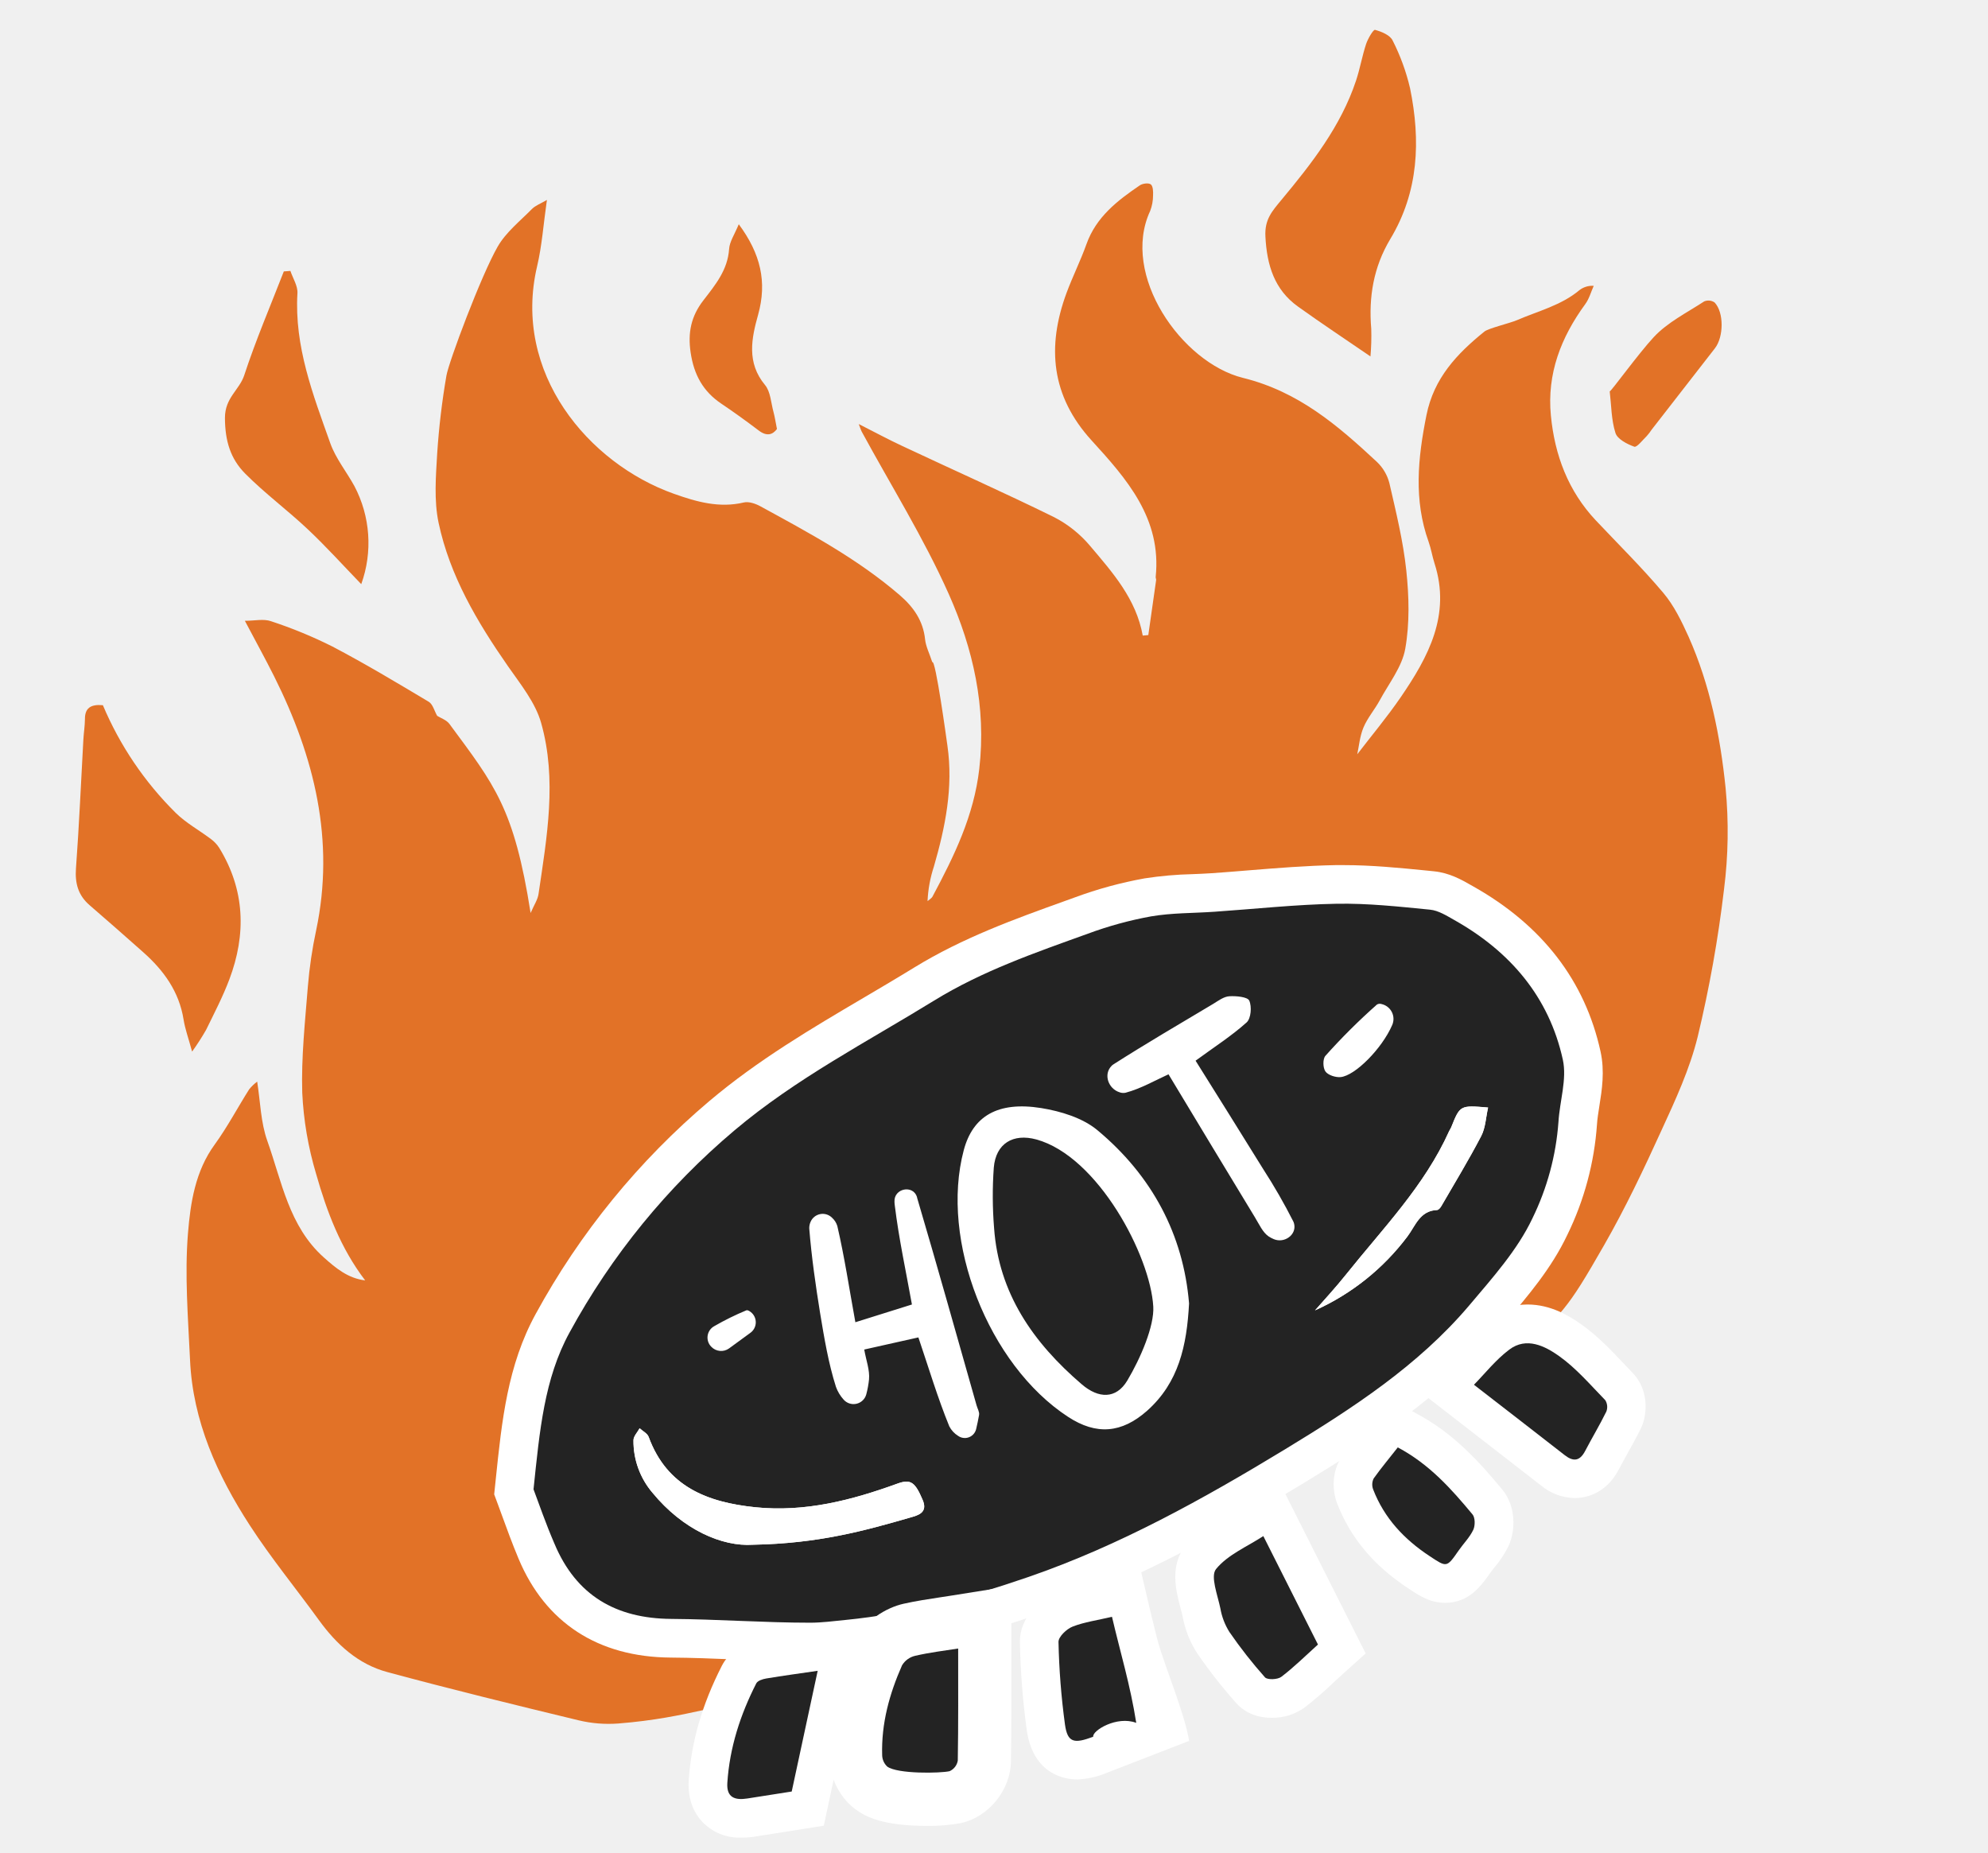
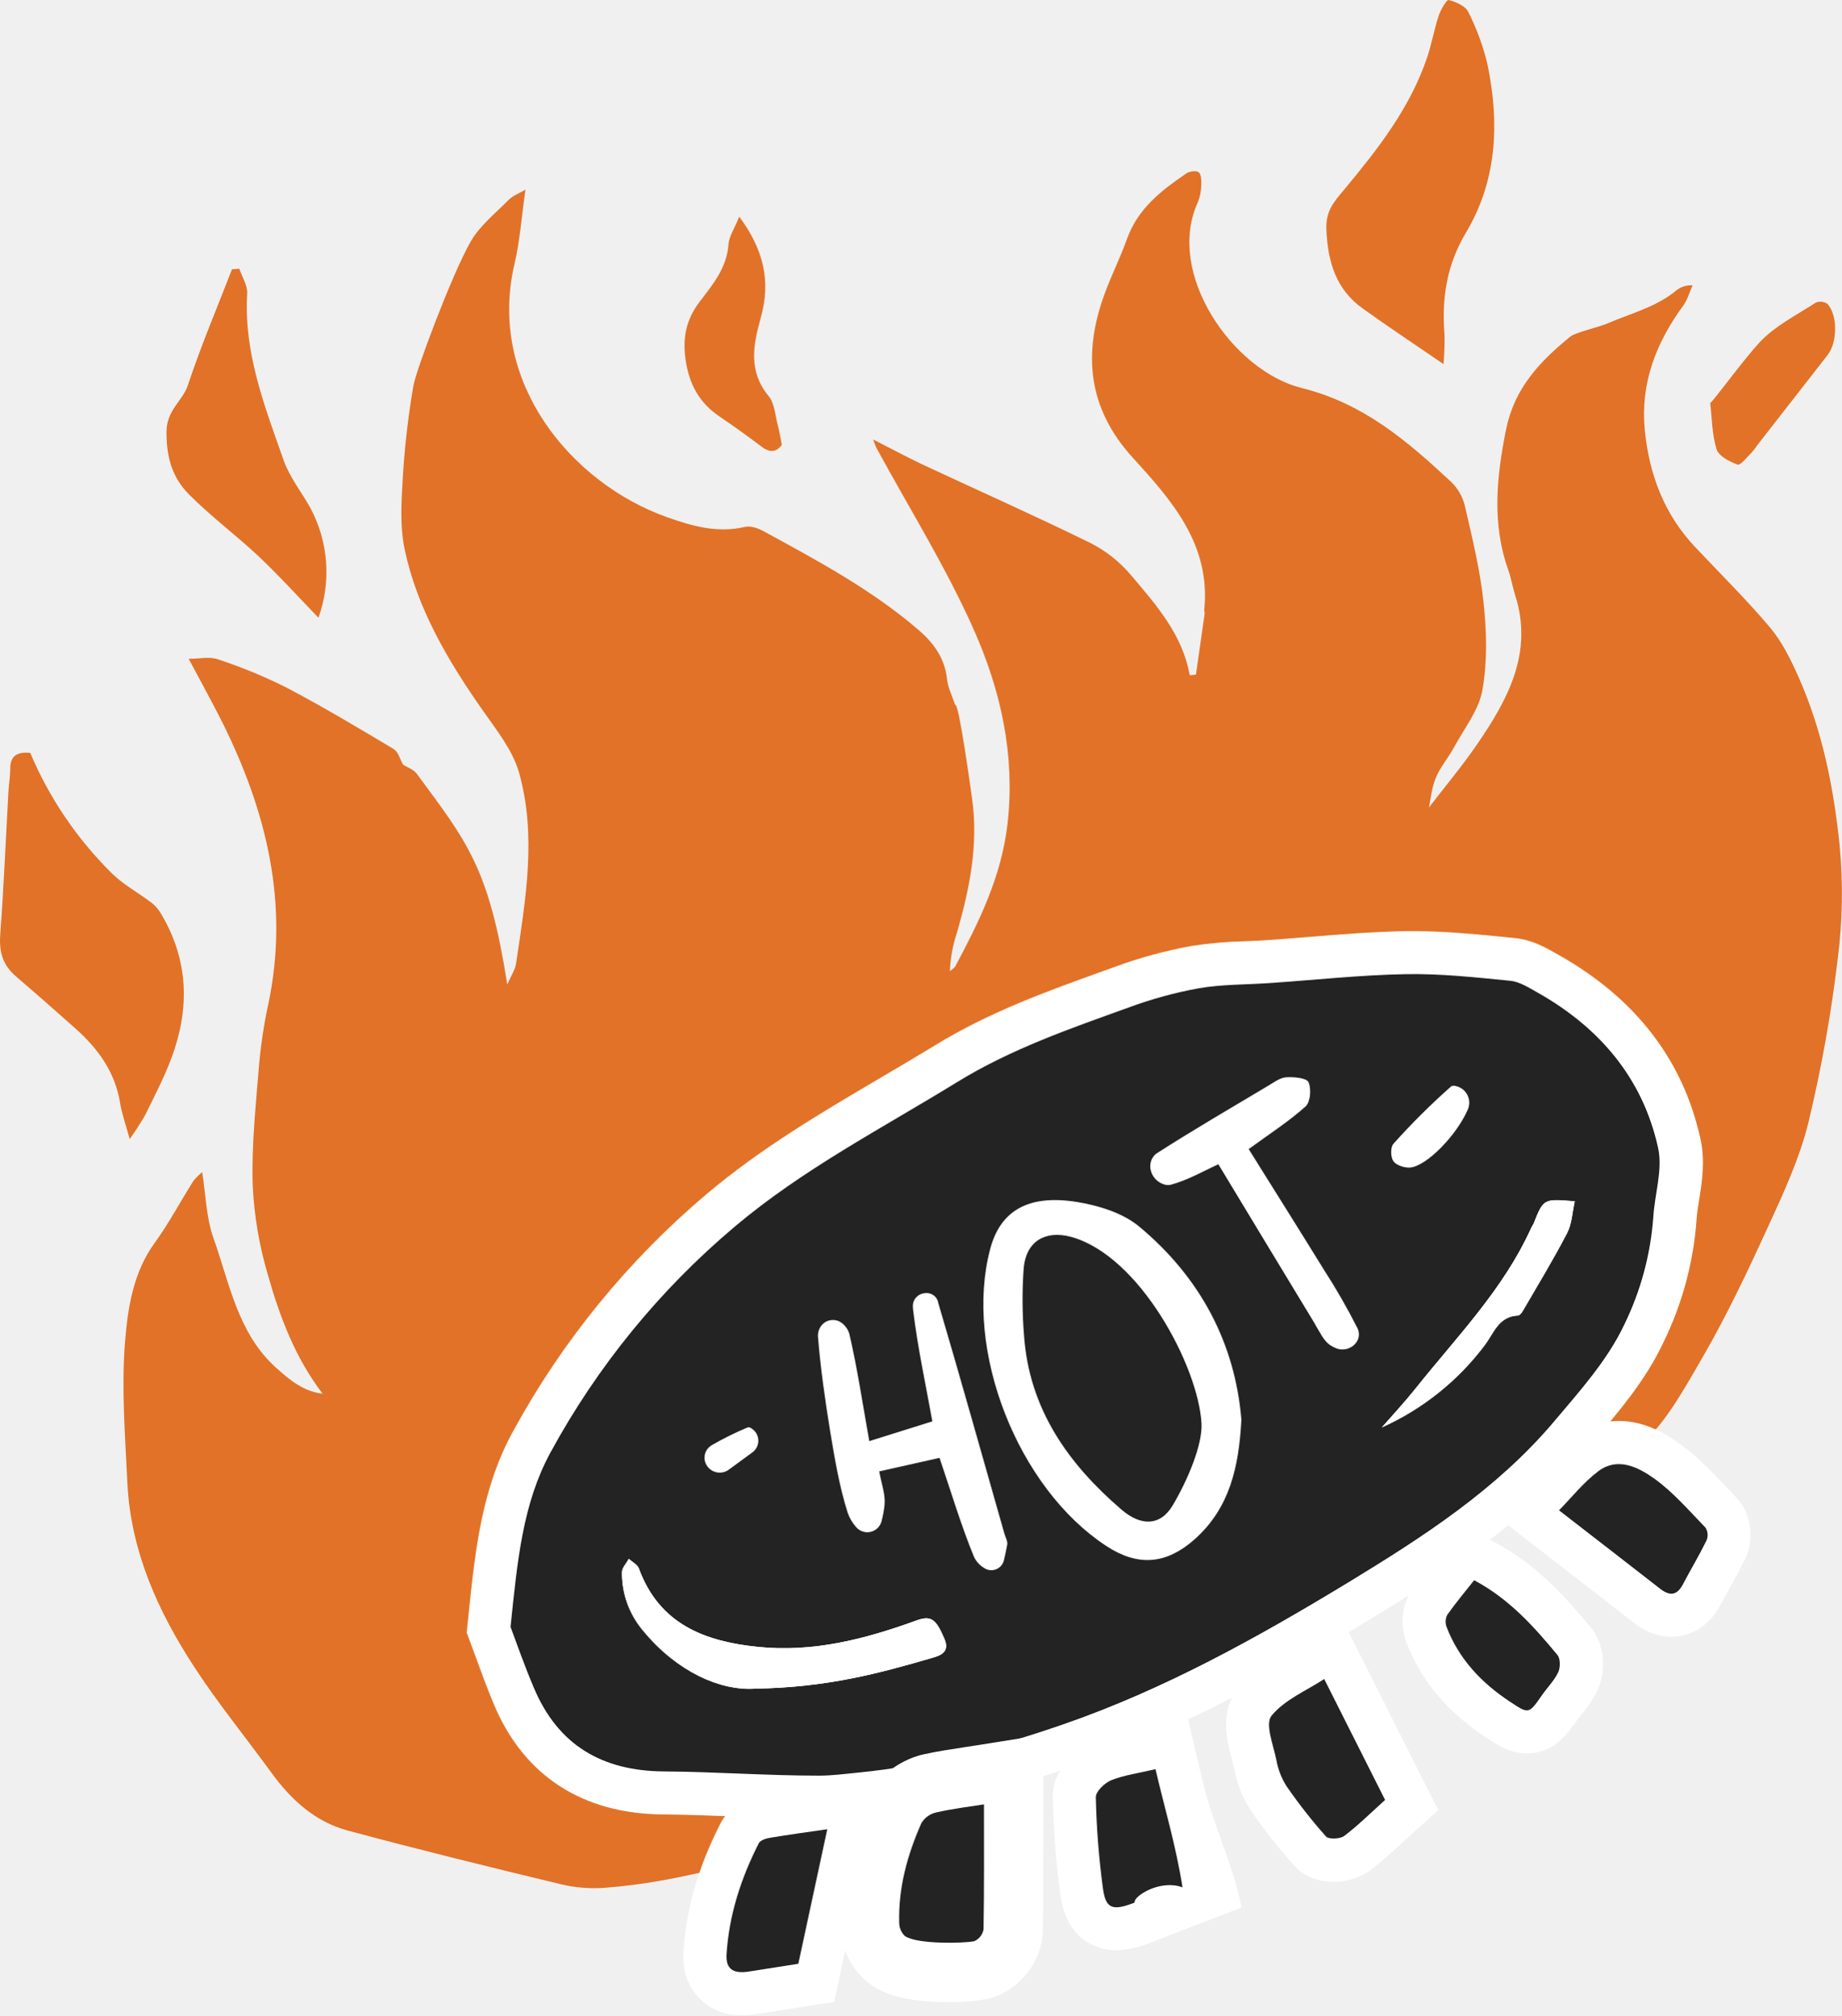
- <svg xmlns="http://www.w3.org/2000/svg" id="icons" width="627.75" height="585" viewBox="0 0 627.75 585">
+ <svg xmlns="http://www.w3.org/2000/svg" id="icons" width="521.65" height="570.78" viewBox="0 0 521.65 570.78">
  <defs>
    <style>
      .cls-1 {
        fill: #e27227;
      }

      .cls-2 {
        fill: #fff;
      }

      .cls-3 {
        fill: #232323;
      }
    </style>
  </defs>
  <g id="icons-2" data-name="icons">
    <g id="Hot">
-       <g id="Fire">
-         <path class="cls-1" d="M428.58,238.16c4.42-5.77,9.37-11.68,13.71-18,8.71-12.72,15.93-26,10.69-42.28-.72-2.23-1.07-4.58-1.86-6.79-4.76-13.27-3.4-26.49-.69-40,2.35-11.72,9.62-19.39,18.31-26.41,1.2-1,8.07-2.65,10.24-3.58,6.72-2.91,14-4.65,19.81-9.53a6.64,6.64,0,0,1,4.46-1.32c-.87,1.92-1.43,4.08-2.65,5.74-7.68,10.51-12.16,22-10.88,35.21,1.21,12.49,5.45,23.83,14.23,33.15,7.14,7.57,14.57,14.89,21.26,22.83,3.38,4,5.8,9,8,13.87,6.76,15.18,10,31.38,11.68,47.72a144.36,144.36,0,0,1-.5,32.05,399.91,399.91,0,0,1-8.31,46.52c-2.5,10.17-7,19.92-11.42,29.52-5.6,12.3-11.42,24.57-18.13,36.28-12.07,21.08-12.38,20.42-29.86,37.64-9.11,9-69.65-1.75-132.34,41.79-108,33.08-59.05,59.7-94,62.69-22.89,2-32.25,7.11-55.15,8.92a40.62,40.62,0,0,1-12.43-1c-20.21-4.88-40.41-9.83-60.47-15.25-9.18-2.47-16-8.71-21.56-16.38-7.25-10-15.13-19.6-21.84-29.95-10.27-15.85-18-32.91-18.87-52.19-.62-13.35-1.73-26.81-.65-40.06.78-9.58,2.3-19.59,8.45-28,4-5.51,7.21-11.62,10.87-17.41a14.34,14.34,0,0,1,2.53-2.43c1,6.36,1.12,12.88,3.19,18.68,4.59,12.86,6.85,27,17.83,36.81,3.8,3.4,7.65,6.62,13.08,7.27-7.75-10.15-12.12-21.75-15.48-33.59A106.69,106.69,0,0,1,95.44,345c-.33-11.18.89-22.42,1.78-33.6a138.48,138.48,0,0,1,2.61-17.66c6-28.46-.57-54.79-13.23-80.12-2.76-5.51-5.74-10.91-9.28-17.61,3.1,0,5.92-.68,8.22.12a142.68,142.68,0,0,1,19.43,8c10.34,5.43,20.38,11.45,30.41,17.44,1.3.78,1.78,2.91,2.66,4.44,1.12.72,2.94,1.3,3.86,2.54,14.26,19.3,20.45,26.56,25.65,59.72,1.11-2.57,2.24-4.21,2.5-6,2.66-18,5.88-36.09.83-54-1.82-6.45-6.51-12.23-10.47-17.91-9.74-14-18.35-28.52-21.91-45.26-1.5-7.07-.87-14.72-.44-22.06a235.64,235.64,0,0,1,2.9-24.4c.7-4.26,11-31.77,16.21-40.8,2.6-4.51,7-8,10.76-11.81,1.15-1.17,2.86-1.77,4.77-2.9-1.1,7.63-1.56,14.47-3.11,21-7.88,33.61,16.25,62.2,43.19,71.77,7.18,2.55,14.33,4.59,22.1,2.75,1.58-.37,3.7.37,5.24,1.21,15.31,8.36,30.7,16.59,44,28.06,4.33,3.74,7.4,8.07,8,14,.25,2.25,1.37,4.4,2.27,7.16,1-1.22,4.52,24.53,4.78,26.38,1.89,13.1-.67,25.68-4.28,38.16a40.5,40.5,0,0,0-2,10.9c.54-.48,1.27-.87,1.59-1.48,6.8-12.73,13.05-25.46,14.75-40.3,2.24-19.55-1.95-37.93-9.65-55.2-7.88-17.67-18.24-34.24-27.5-51.3-.23-.42-.36-.91-.91-2.35,5.09,2.58,9.38,4.9,13.79,6.95C301,148.38,317,155.5,332.76,163.24a37,37,0,0,1,11.52,9.19c7.09,8.38,14.5,16.71,16.56,28.25l1.76-.16q1.25-8.67,2.47-17.35c.05-.31-.17-.67-.14-1,1.91-18.43-9.1-30.92-20.24-43.11-12.76-14-14.19-29.57-7.91-46.57,1.92-5.18,4.42-10.16,6.28-15.37,3.05-8.6,9.76-13.77,16.86-18.6.88-.6,2.77-.84,3.47-.3s.78,2.28.71,3.47a13.67,13.67,0,0,1-.91,4.91c-9.41,20.21,9.92,47.91,29.3,52.71,17.56,4.34,29.91,15,42.3,26.53a14.05,14.05,0,0,1,3.94,6.72c2.1,9.14,4.36,18.32,5.34,27.61.86,8.14,1.09,16.64-.33,24.65-1,5.72-5.16,10.93-8.05,16.28-1.59,2.94-3.87,5.55-5.15,8.6C429.37,232.5,429.12,235.68,428.58,238.16Z" />
-         <path class="cls-1" d="M32.49,222.66a105.48,105.48,0,0,0,23,34c3.25,3.2,7.42,5.47,11.1,8.25a10.5,10.5,0,0,1,2.64,2.8c8.14,13.28,8.57,27.25,3.2,41.51-2.07,5.49-4.8,10.73-7.38,16a79,79,0,0,1-4.39,6.81c-1.14-4.2-2.22-7.13-2.7-10.16-1.41-8.78-6.24-15.44-12.66-21.15q-8.46-7.53-17-14.91c-3.61-3.12-4.66-6.89-4.31-11.67,1-13.5,1.57-27,2.33-40.56.12-2.17.48-4.34.5-6.51C26.8,223.64,28.54,222.3,32.49,222.66Z" />
-         <path class="cls-1" d="M432.75,112.54c-7.91-5.42-15.51-10.45-22.91-15.76s-9.8-13-10.26-22.12c-.28-5.45,2.14-8,5.1-11.6,9.51-11.43,18.71-23.18,23.51-37.59,1.26-3.78,1.93-7.77,3.18-11.56.57-1.71,2.28-4.62,2.82-4.48,2.05.54,4.75,1.66,5.56,3.35a66.78,66.78,0,0,1,5.5,15.07C448.63,44.36,448,60.56,439,75.49c-5.28,8.82-6.86,18.28-6,28.37A74.78,74.78,0,0,1,432.75,112.54Z" />
-         <path class="cls-1" d="M114.07,184.44c-5.75-5.95-11.07-11.86-16.85-17.3-6.42-6.06-13.6-11.36-19.81-17.62-4.61-4.65-6.35-10.25-6.38-17.58,0-6.4,4.57-8.8,6.1-13.48,3.64-11.09,8.26-21.86,12.49-32.76l2.08-.16c.79,2.36,2.37,4.76,2.22,7.06-1,16.8,4.92,32,10.37,47.33,1.71,4.81,5.13,9,7.62,13.55A38.43,38.43,0,0,1,114.07,184.44Z" />
-         <path class="cls-1" d="M233.28,70.8c6.89,9.3,9,18.2,6.11,28.57-2.08,7.42-3.7,15.12,2.18,22.19,1.75,2.11,1.88,5.6,2.67,8.49.42,1.56.66,3.18,1.1,5.4-1.33,1.79-3.18,2.44-5.75.48-3.86-2.92-7.79-5.77-11.81-8.47-5.8-3.89-8.67-9.18-9.7-16.16-.93-6.28.15-11.44,4-16.43s7.68-9.59,8.15-16.23C230.37,76.31,231.94,74.07,233.28,70.8Z" />
-         <path class="cls-1" d="M522.21,106.44c4.34-4.67,10.46-7.71,15.93-11.28a3.45,3.45,0,0,1,3.28.34c3,3.16,2.88,10.89.1,14.47l-20,25.72a16.63,16.63,0,0,1-1.54,2c-1.29,1.24-3.11,3.64-3.92,3.35-2.28-.82-5.34-2.39-5.95-4.34-1.32-4.14-1.29-8.72-1.81-13.12C508.71,123.62,517.41,111.59,522.21,106.44Z" />
+       <path id="Firebg" class="cls-1" d="M404.7,228.73c4.42-5.77,9.38-11.68,13.71-18,8.71-12.72,15.93-25.95,10.69-42.27-.72-2.24-1.07-4.59-1.86-6.8-4.76-13.27-3.4-26.49-.69-40,2.35-11.72,9.62-19.38,18.31-26.41,1.2-1,8.08-2.65,10.25-3.58,6.71-2.91,14-4.65,19.8-9.53a6.64,6.64,0,0,1,4.46-1.32c-.86,1.92-1.42,4.08-2.64,5.74-7.69,10.51-12.17,22-10.89,35.21,1.21,12.49,5.45,23.83,14.24,33.15,7.13,7.57,14.56,14.89,21.25,22.83,3.38,4,5.81,9,8,13.87,6.76,15.18,10,31.38,11.68,47.72a144.36,144.36,0,0,1-.5,32,400.45,400.45,0,0,1-8.31,46.53c-2.5,10.16-7,19.91-11.41,29.51-5.61,12.3-11.42,24.57-18.13,36.28-12.07,21.08-12.39,20.42-29.86,37.64-9.12,9-69.66-1.75-132.35,41.79-108,33.08-59.05,59.7-94,62.69-22.89,1.95-32.25,7.11-55.15,8.92a40.62,40.62,0,0,1-12.43-1c-20.21-4.88-40.4-9.83-60.47-15.24-9.18-2.48-16-8.72-21.56-16.39-7.25-10-15.13-19.6-21.84-29.95C44.67,456.29,37,439.23,36.07,420c-.62-13.35-1.73-26.81-.65-40.06.79-9.57,2.3-19.59,8.45-28,4-5.51,7.22-11.62,10.87-17.41A14.69,14.69,0,0,1,57.27,332c1,6.37,1.12,12.88,3.19,18.68,4.59,12.86,6.85,27,17.83,36.81,3.8,3.4,7.65,6.62,13.08,7.27-7.75-10.15-12.12-21.74-15.48-33.59a106.6,106.6,0,0,1-4.33-25.62c-.33-11.18.89-22.42,1.78-33.6A140.28,140.28,0,0,1,76,284.33c6-28.46-.57-54.79-13.23-80.12C60,198.7,57,193.31,53.44,186.6c3.1,0,5.92-.68,8.22.12a142.68,142.68,0,0,1,19.43,8c10.34,5.43,20.39,11.45,30.42,17.44,1.29.78,1.77,2.91,2.65,4.44,1.12.72,2.94,1.3,3.86,2.54,14.26,19.3,20.45,26.56,25.65,59.72,1.11-2.57,2.24-4.21,2.5-6,2.66-18,5.88-36.08.84-54-1.83-6.46-6.51-12.24-10.48-17.92-9.74-13.95-18.35-28.52-21.91-45.26-1.5-7.07-.87-14.72-.44-22.06a235.66,235.66,0,0,1,2.91-24.4c.7-4.25,11-31.77,16.21-40.79,2.59-4.52,7-8,10.75-11.82,1.15-1.17,2.87-1.77,4.77-2.9-1.1,7.63-1.56,14.47-3.1,21-7.89,33.61,16.24,62.2,43.19,71.77,7.18,2.55,14.32,4.59,22.1,2.75,1.57-.37,3.69.37,5.23,1.21,15.31,8.36,30.7,16.59,44,28.06,4.33,3.74,7.4,8.07,8,14,.25,2.25,1.37,4.4,2.27,7.16,1-1.22,4.52,24.53,4.78,26.39,1.89,13.09-.67,25.68-4.27,38.15a39.74,39.74,0,0,0-2,10.9c.53-.48,1.26-.87,1.58-1.47,6.8-12.74,13.06-25.47,14.75-40.31,2.24-19.54-1.95-37.92-9.65-55.2-7.88-17.67-18.24-34.24-27.5-51.3-.23-.42-.35-.91-.91-2.35,5.09,2.58,9.38,4.9,13.79,7,15.9,7.43,31.94,14.55,47.69,22.29A37.16,37.16,0,0,1,320.41,163c7.08,8.38,14.49,16.71,16.55,28.25l1.76-.16q1.25-8.67,2.47-17.35c.05-.31-.17-.67-.13-1,1.9-18.43-9.11-30.92-20.24-43.11-12.77-14-14.2-29.56-7.91-46.56,1.91-5.19,4.41-10.17,6.27-15.38,3.06-8.6,9.76-13.77,16.86-18.6.88-.6,2.78-.84,3.47-.3s.78,2.28.71,3.47a13.67,13.67,0,0,1-.91,4.91c-9.41,20.21,9.93,47.91,29.3,52.71,17.56,4.35,29.91,15,42.3,26.53a14.05,14.05,0,0,1,3.94,6.72c2.1,9.14,4.37,18.32,5.34,27.61.86,8.14,1.1,16.65-.33,24.65-1,5.73-5.15,10.93-8.05,16.28-1.59,2.94-3.86,5.55-5.14,8.6C405.49,223.07,405.24,226.25,404.7,228.73ZM2.9,217.67c0,2.17-.39,4.34-.51,6.52-.76,13.52-1.32,27.05-2.32,40.55-.36,4.78.69,8.55,4.3,11.67q8.58,7.39,17,14.91c6.42,5.71,11.25,12.37,12.66,21.15.49,3,1.56,6,2.7,10.16a79,79,0,0,0,4.39-6.81c2.59-5.27,5.31-10.51,7.38-16,5.37-14.27,4.94-28.24-3.2-41.52a10.34,10.34,0,0,0-2.64-2.8c-3.68-2.78-7.85-5-11.09-8.25a105.51,105.51,0,0,1-23-34C4.66,212.87,2.93,214.21,2.9,217.67ZM409.1,94.43c-.82-10.09.76-19.55,6-28.37,8.94-14.93,9.61-31.12,6.23-47.64a66.78,66.78,0,0,0-5.5-15.07c-.81-1.69-3.51-2.81-5.56-3.35-.54-.14-2.25,2.77-2.81,4.48-1.26,3.79-1.93,7.78-3.19,11.56-4.8,14.41-14,26.16-23.51,37.59-3,3.56-5.37,6.15-5.1,11.6.46,9.12,2.74,16.72,10.26,22.12s15,10.34,22.91,15.77A72.85,72.85,0,0,0,409.1,94.43ZM88,144.05c-2.49-4.55-5.9-8.74-7.62-13.55C75,115.21,69,100,70,83.17c.15-2.3-1.43-4.7-2.22-7.06l-2.08.16C61.51,87.17,56.89,97.94,53.25,109c-1.53,4.67-6.12,7.07-6.1,13.47,0,7.33,1.77,12.94,6.39,17.58,6.21,6.26,13.38,11.56,19.81,17.62,5.77,5.44,11.09,11.35,16.84,17.3A38.43,38.43,0,0,0,88,144.05ZM206.32,69.21c-.47,6.65-4.44,11.39-8.15,16.23-3.82,5-4.9,10.15-4,16.43,1,7,3.9,12.27,9.7,16.16,4,2.7,7.95,5.55,11.81,8.47,2.57,2,4.42,1.32,5.75-.48-.44-2.22-.68-3.84-1.1-5.4-.79-2.89-.92-6.38-2.67-8.49-5.88-7.07-4.26-14.77-2.18-22.19,2.9-10.37.78-19.27-6.11-28.57C208.07,64.64,206.49,66.88,206.32,69.21Zm278.05,44.92c.52,4.4.49,9,1.81,13.12.62,1.95,3.67,3.52,5.95,4.34.81.29,2.63-2.11,3.92-3.35a16.63,16.63,0,0,0,1.54-2q10-12.86,20.05-25.72c2.79-3.58,2.86-11.31-.09-14.47a3.44,3.44,0,0,0-3.29-.33c-5.47,3.56-11.59,6.6-15.93,11.27C493.54,102.17,484.84,114.19,484.37,114.13Z" />
+       <g>
+         <path id="whitebg" class="cls-2" d="M231.56,515.13c-7.87,0-15.74-.31-23.36-.61-6.69-.27-13.61-.54-20.32-.59-22.93-.17-39.52-10.95-48-31.18-2-4.76-3.76-9.61-5.18-13.5-.55-1.51-1.06-2.92-1.53-4.16l-1-2.69.5-4.82c1.92-18.48,3.73-35.94,12.61-52.13a235.86,235.86,0,0,1,54.91-67.3c15.34-12.93,32.24-22.89,48.59-32.52,5.26-3.1,10.71-6.3,16-9.53,15.38-9.45,31.83-15.36,47.73-21.08l3.08-1.11a129.59,129.59,0,0,1,22-6,115.85,115.85,0,0,1,15.26-1.32c2-.08,4-.16,6.05-.3,3.91-.27,7.82-.59,11.73-.91,8.92-.72,18.13-1.47,27.4-1.64l2.41,0c8.89,0,17.63.86,26.07,1.7l2.47.25c4.93.48,8.82,2.71,11.67,4.34l.8.45c21.76,12.25,35.27,29.78,40.16,52.11,1.37,6.26.45,12.09-.37,17.22-.33,2.1-.65,4.08-.74,5.77A94.6,94.6,0,0,1,471,380.46c-5,10.56-12.41,19.25-19.58,27.66l-2.19,2.57c-17.4,20.52-39.68,34.89-61,47.85-25.11,15.25-52.6,30.83-83.47,41.47-22.8,7.87-42.05,12.37-60.58,14.19l-2.29.24a93.84,93.84,0,0,1-10,.69Z" />
+         <path id="bghot" class="cls-3" d="M144.59,460.8c1.94-18.59,3.4-34.94,11.37-49.5a222.67,222.67,0,0,1,52.09-63.83c19.4-16.37,41.7-27.85,63.07-41,15.24-9.37,31.93-15.12,48.55-21.11a118,118,0,0,1,19.9-5.45c6.58-1.13,13.38-1,20.07-1.47,12.84-.88,25.67-2.29,38.52-2.52,9.84-.18,19.72.9,29.54,1.87,2.65.26,5.25,1.92,7.68,3.29,17.58,9.89,29.89,24.25,34.24,44.09,1.35,6.16-1,13.09-1.38,19.68A83.12,83.12,0,0,1,460,375.25c-4.77,10.1-12.69,18.88-20,27.55-16.17,19.08-36.92,32.49-58,45.32-25.9,15.73-52.36,30.46-81.12,40.37-18.76,6.47-38,11.64-57.79,13.58-3.68.36-7.5.87-11.12.87-14.65,0-29.29-1.1-43.93-1.2-17.46-.13-30-7.4-36.84-23.69C148.49,471.73,146.27,465.25,144.59,460.8Zm69.26,17.5c20.69-.36,35.29-4.41,49.82-8.62,2.24-.65,5.57-1.45,3.8-5.54-2.41-5.6-3.75-6.67-8-5.12-14.49,5.26-29.17,9.06-44.81,7.45-15.14-1.56-27.94-6.46-33.72-22.23-.41-1.1-1.87-1.81-2.85-2.71-.68,1.27-1.93,2.53-1.94,3.79a25.2,25.2,0,0,0,6,16.56C191.77,473.58,204.13,479,213.85,478.3Zm177.51-74a74.84,74.84,0,0,0,29.2-23.38c2.52-3.37,3.9-8.11,9.33-8.33.47,0,1.06-.71,1.36-1.23,4.26-7.34,8.68-14.6,12.59-22.12,1.37-2.62,1.47-5.9,2.17-9-8.84-.74-8.84-.74-11.63,6.23-.18.44-.48.82-.68,1.25-7.77,17.27-20.91,30.68-32.51,45.2C397.84,397.16,394.17,401.09,391.36,404.31Z" />
+         <path class="cls-2" d="M377.7,533c-5.83,0-9.31-2.51-11.2-4.63a158.66,158.66,0,0,1-12.18-15.51,31.69,31.69,0,0,1-4.78-11.95c-.17-.81-.41-1.71-.65-2.62-1.42-5.35-3.56-13.44,1.79-20,4-5,9.16-7.9,13.68-10.49,1.46-.84,2.83-1.63,4-2.4l11.42-7.48,27.57,54.75-6.92,6.23c-1.08,1-2.12,1.94-3.15,2.9-2.88,2.66-5.85,5.41-9.19,7.94A17.43,17.43,0,0,1,377.7,533Z" />
+         <path class="cls-3" d="M392.29,509.81c-4,3.61-7.58,7.17-11.57,10.2-1.17.89-4.37,1-5.14.19a146.49,146.49,0,0,1-11.23-14.32,20.51,20.51,0,0,1-2.87-7.46c-.86-4.21-3.23-10.17-1.36-12.45,3.7-4.54,9.86-7.09,14.93-10.4C381.13,487.66,386.63,498.58,392.29,509.81Z" />
+         <path class="cls-2" d="M473.36,463.6a17.13,17.13,0,0,1-10.66-4c-6.61-5.16-13.24-10.29-20.13-15.62l-19.33-15,9.63-9.78c.92-.94,1.85-2,2.79-3a71.41,71.41,0,0,1,9.72-9.29,21.64,21.64,0,0,1,13.09-4.44c7.32,0,13.23,3.59,17,6.3,5.23,3.71,9.36,8.09,13.36,12.32,1,1,1.93,2,2.9,3.05,4.79,4.92,4.88,12.66,2.54,17.45-1.38,2.8-2.84,5.45-4.26,8-.88,1.59-1.77,3.17-2.61,4.77C483.08,462.7,476.14,463.6,473.36,463.6Z" />
+         <path class="cls-3" d="M441.55,427.79c3.43-3.48,6.86-7.87,11.16-11.1,5.44-4.1,11.29-1.11,15.73,2.05,5.43,3.86,9.89,9.11,14.58,13.93a3.92,3.92,0,0,1,.33,3.59c-2.07,4.24-4.51,8.29-6.71,12.48-1.67,3.18-3.71,3.4-6.44,1.27C460.92,442.76,451.59,435.57,441.55,427.79Z" />
+         <path class="cls-2" d="M268.86,567.08c-13.8,0-19.35-2.82-22.64-5.27-5.91-4.39-8.18-11.42-8.34-16.53-.34-11.52,2.18-23.2,7.71-35.71,3.28-7.43,10.58-11.45,15.83-12.63,4-.9,7.92-1.47,11.34-2,1.13-.17,2.23-.33,3.27-.5l19.45-3.1v27.94c0,9.45,0,18.38-.12,27.43s-7,17.46-15.62,19.44A54.11,54.11,0,0,1,268.86,567.08Z" />
+         <path class="cls-3" d="M278.68,511.07c0,12.41.08,23.9-.12,35.38a4.5,4.5,0,0,1-2.59,3.36c-2.88.66-16.47.93-19.71-1.48a5.11,5.11,0,0,1-1.58-3.56c-.3-10,2.29-19.38,6.28-28.4a6.55,6.55,0,0,1,4.15-3C269.81,512.29,274.62,511.72,278.68,511.07Z" />
+         <path class="cls-2" d="M210.08,570.78a16.2,16.2,0,0,1-12.24-5c-2.19-2.33-4.7-6.49-4.27-13.08.78-12.09,4.2-23.91,10.43-36.14,2.17-4.26,6.44-7.11,12-8,4-.67,7.91-1.23,12.05-1.82l4.44-.64,17.36-2.54L236.27,567l-12.6,2c-3.19.51-6.47,1-9.75,1.53A24.9,24.9,0,0,1,210.08,570.78Z" />
+         <path class="cls-3" d="M226.1,556.22c-4.5.71-9.27,1.47-14,2.2-3.84.6-6.64-.22-6.33-4.92.72-11.14,4.1-21.54,9.13-31.41.44-.85,2-1.36,3.17-1.55,5.26-.89,10.54-1.6,16.23-2.43Z" />
+         <path class="cls-2" d="M432.42,496.64c-4.69,0-8.06-2.22-11.31-4.37l-.23-.15c-11-7.23-18.34-16-22.54-26.9-1.44-3.75-1.9-9.88,1.57-14.83,1.94-2.75,4-5.3,6-7.76.69-.85,1.38-1.71,2.07-2.59l6.3-8,9,4.77c11.89,6.31,20,15.37,27.23,24.1,4.35,5.22,4.24,13,1.9,17.92a33.66,33.66,0,0,1-4.4,6.66c-.43.54-.86,1.06-1.24,1.62C443.91,491.14,440.09,496.64,432.42,496.64Z" />
+         <path class="cls-3" d="M417.51,447.59c10,5.32,16.92,13.13,23.57,21.14.87,1,.89,3.56.25,4.9-1.12,2.38-3.1,4.34-4.63,6.54-3.77,5.42-3.72,5.33-9.11,1.78-8-5.31-14.37-12-17.88-21.12a4.28,4.28,0,0,1,.18-3.43C412.23,454.07,414.87,450.94,417.51,447.59Z" />
+         <path class="cls-2" d="M325.74,550.27a26.57,26.57,0,0,1-9.53,2.14c-3.2,0-13.8-1.12-15.87-15.58a240,240,0,0,1-2.16-27.54c-.23-8.49,7.15-14.51,12.17-16.48A62.29,62.29,0,0,1,320.78,490c1.19-.25,2.42-.5,3.68-.8l11.9-2.8,2.77,11.9c.77,3.33,1.62,6.64,2.47,10,2,7.71,8.64,23.25,10,32Z" />
+         <path class="cls-3" d="M321.33,538.9c-6.13,2.38-8.12,1.8-8.92-3.79A228.62,228.62,0,0,1,310.36,509c0-1.61,2.55-4.06,4.45-4.8,3.75-1.47,7.86-2,12.45-3.11,2.54,10.93,5.81,21.67,7.65,33.49C328.76,532.21,321,537,321.33,538.9Z" />
+         <path class="cls-2" d="M213.85,478.3c-9.72.65-22.08-4.72-31.71-16.42a25.2,25.2,0,0,1-6-16.56c0-1.26,1.26-2.52,1.94-3.79,1,.9,2.44,1.61,2.85,2.71,5.78,15.77,18.58,20.67,33.72,22.23,15.64,1.61,30.32-2.19,44.81-7.45,4.28-1.55,5.62-.48,8,5.12,1.77,4.09-1.56,4.89-3.8,5.54C249.14,473.89,234.54,477.94,213.85,478.3Z" />
+         <path class="cls-2" d="M391.36,404.31c2.81-3.22,6.48-7.15,9.83-11.34,11.6-14.52,24.74-27.93,32.51-45.2.2-.43.5-.81.68-1.25,2.79-7,2.79-7,11.63-6.23-.7,3.06-.8,6.34-2.17,9-3.91,7.52-8.33,14.78-12.59,22.12-.3.52-.89,1.21-1.36,1.23-5.43.22-6.81,5-9.33,8.33A74.84,74.84,0,0,1,391.36,404.31Z" />
      </g>
-       <g>
-         <path id="whitebg" class="cls-2" d="M255.44,524.56c-7.87,0-15.75-.31-23.37-.61-6.69-.27-13.6-.55-20.31-.59-22.93-.17-39.53-11-48-31.18-2-4.76-3.76-9.61-5.18-13.5-.55-1.52-1.06-2.92-1.53-4.16l-1-2.7.5-4.81c1.92-18.48,3.73-35.94,12.6-52.13a236.06,236.06,0,0,1,54.92-67.3c15.33-12.93,32.24-22.89,48.59-32.52,5.26-3.1,10.7-6.3,15.95-9.53,15.38-9.45,31.82-15.36,47.73-21.08l3.08-1.11a129.59,129.59,0,0,1,22-6A115.85,115.85,0,0,1,376.63,276c2-.08,4.05-.16,6.06-.3,3.91-.27,7.82-.59,11.73-.91,8.91-.72,18.13-1.47,27.4-1.64l2.41,0c8.89,0,17.62.86,26.07,1.7l2.47.25c4.93.48,8.82,2.71,11.67,4.34l.8.45C487,292.15,500.51,309.68,505.4,332c1.37,6.26.45,12.08-.37,17.22-.33,2.1-.65,4.08-.75,5.77a94.38,94.38,0,0,1-9.36,34.89c-5,10.56-12.41,19.25-19.58,27.66l-2.19,2.57c-17.4,20.52-39.68,34.89-61,47.85-25.1,15.25-52.59,30.83-83.47,41.47-22.79,7.87-42,12.37-60.58,14.19l-2.28.24a93.84,93.84,0,0,1-10,.69Z" />
-         <path id="bg" class="cls-3" d="M168.47,470.23c1.94-18.59,3.4-34.94,11.37-49.5a222.67,222.67,0,0,1,52.09-63.83c19.4-16.37,41.7-27.85,63.07-41,15.24-9.37,31.93-15.12,48.55-21.11a118,118,0,0,1,19.9-5.45c6.58-1.13,13.37-1,20.07-1.47,12.84-.88,25.67-2.29,38.52-2.52,9.84-.18,19.72.9,29.54,1.87,2.65.26,5.25,1.92,7.68,3.29,17.58,9.89,29.89,24.25,34.24,44.09,1.34,6.16-1,13.08-1.39,19.68a82.91,82.91,0,0,1-8.21,30.38c-4.77,10.1-12.69,18.88-20,27.55-16.17,19.07-36.93,32.49-58,45.32-25.9,15.73-52.36,30.45-81.12,40.37-18.76,6.47-38,11.64-57.8,13.58-3.67.36-7.49.87-11.12.87-14.64,0-29.28-1.1-43.92-1.2-17.46-.13-30-7.4-36.84-23.7C172.37,481.16,170.14,474.68,168.47,470.23Zm69.26,17.5c20.69-.37,35.28-4.41,49.82-8.62,2.24-.65,5.57-1.45,3.8-5.54-2.41-5.6-3.75-6.67-8-5.12-14.48,5.26-29.16,9.05-44.8,7.45-15.15-1.56-27.94-6.46-33.72-22.23-.41-1.1-1.88-1.81-2.85-2.71-.68,1.27-1.93,2.52-1.94,3.79a25.15,25.15,0,0,0,6,16.56C215.64,483,228,488.38,237.73,487.73Zm177.51-74a74.84,74.84,0,0,0,29.2-23.38c2.52-3.37,3.9-8.12,9.33-8.33.47,0,1.06-.71,1.36-1.23,4.25-7.34,8.67-14.6,12.59-22.12,1.37-2.62,1.47-5.9,2.17-9-8.84-.74-8.84-.74-11.64,6.23-.17.43-.48.82-.67,1.25-7.77,17.27-20.91,30.68-32.51,45.2C421.72,406.58,418.05,410.52,415.24,413.74Z" />
-         <path class="cls-2" d="M401.58,542.38c-5.84,0-9.31-2.52-11.2-4.63a158.33,158.33,0,0,1-12.18-15.51,31.69,31.69,0,0,1-4.78-11.95c-.17-.81-.41-1.71-.66-2.62-1.41-5.35-3.55-13.44,1.8-20,4-5,9.16-7.9,13.68-10.49,1.45-.84,2.83-1.63,4-2.4l11.42-7.48,27.57,54.75-6.92,6.23c-1.08,1-2.12,1.94-3.16,2.9a121.05,121.05,0,0,1-9.18,7.94A17.43,17.43,0,0,1,401.58,542.38Z" />
-         <path class="cls-3" d="M416.17,519.24c-4,3.61-7.58,7.17-11.57,10.2-1.17.89-4.37,1-5.14.18a145.18,145.18,0,0,1-11.23-14.31,20.51,20.51,0,0,1-2.87-7.46c-.86-4.21-3.23-10.17-1.36-12.45,3.7-4.54,9.86-7.09,14.92-10.4Z" />
-         <path class="cls-2" d="M497.24,473a17.13,17.13,0,0,1-10.66-4c-6.61-5.16-13.24-10.29-20.13-15.62l-19.33-15,9.63-9.77c.92-.94,1.85-2,2.79-3a70.24,70.24,0,0,1,9.72-9.29,21.61,21.61,0,0,1,13.08-4.44c7.33,0,13.23,3.59,17,6.3,5.23,3.71,9.36,8.08,13.35,12.32,1,1,1.93,2,2.91,3.05,4.79,4.92,4.88,12.66,2.54,17.45-1.38,2.8-2.85,5.44-4.27,8-.88,1.59-1.76,3.17-2.6,4.77C507,472.13,500,473,497.24,473Z" />
-         <path class="cls-3" d="M465.43,437.22c3.43-3.48,6.86-7.87,11.16-11.1,5.44-4.1,11.28-1.11,15.73,2.05,5.43,3.86,9.89,9.11,14.58,13.93a4,4,0,0,1,.33,3.59c-2.08,4.24-4.52,8.29-6.71,12.48-1.68,3.18-3.71,3.4-6.44,1.27C484.8,452.19,475.47,445,465.43,437.22Z" />
-         <path class="cls-2" d="M292.73,576.5c-13.79,0-19.34-2.81-22.63-5.26-5.91-4.39-8.18-11.42-8.34-16.53-.34-11.52,2.18-23.2,7.7-35.71,3.29-7.43,10.59-11.45,15.84-12.63,4-.9,7.91-1.47,11.34-2l3.27-.5,19.45-3.1v27.94c0,9.45,0,18.38-.13,27.43s-7,17.46-15.61,19.44A54.19,54.19,0,0,1,292.73,576.5Z" />
-         <path class="cls-3" d="M302.56,520.5c0,12.41.07,23.9-.12,35.38a4.47,4.47,0,0,1-2.59,3.35c-2.88.67-16.48.94-19.71-1.47a5.11,5.11,0,0,1-1.58-3.56c-.3-10,2.29-19.38,6.28-28.4a6.56,6.56,0,0,1,4.14-3C293.68,521.71,298.49,521.15,302.56,520.5Z" />
-         <path class="cls-2" d="M234,580.21a16.16,16.16,0,0,1-12.24-5c-2.19-2.33-4.7-6.49-4.28-13.08.79-12.09,4.2-23.91,10.44-36.14,2.17-4.26,6.43-7.11,12-8,4-.67,7.91-1.23,12-1.82l4.45-.64,17.35-2.54-13.59,63.45-12.59,2c-3.19.51-6.47,1-9.75,1.53A24.9,24.9,0,0,1,234,580.21Z" />
-         <path class="cls-3" d="M250,565.65c-4.5.71-9.27,1.47-14,2.2-3.84.6-6.64-.22-6.33-4.93.72-11.13,4.1-21.53,9.13-31.4.43-.85,2-1.37,3.17-1.56,5.26-.88,10.54-1.59,16.23-2.42Z" />
-         <path class="cls-2" d="M456.3,506.07c-4.69,0-8.06-2.22-11.32-4.37l-.23-.15c-11-7.23-18.33-16-22.53-26.9-1.45-3.75-1.91-9.88,1.57-14.83,1.94-2.75,4-5.3,6-7.76.69-.85,1.37-1.71,2.06-2.59l6.31-8,9,4.77c11.89,6.31,20,15.37,27.23,24.1,4.35,5.22,4.24,13,1.9,17.92a33.66,33.66,0,0,1-4.4,6.66c-.43.53-.86,1.06-1.25,1.62C467.79,500.57,464,506.07,456.3,506.07Z" />
-         <path class="cls-3" d="M441.38,457c10,5.32,16.92,13.13,23.58,21.14.87,1,.89,3.56.25,4.9-1.13,2.38-3.11,4.34-4.63,6.54-3.77,5.42-3.72,5.33-9.11,1.77-8.05-5.3-14.37-12-17.88-21.11a4.32,4.32,0,0,1,.17-3.43C436.11,463.5,438.75,460.37,441.38,457Z" />
-         <path class="cls-2" d="M349.61,559.7a26.47,26.47,0,0,1-9.52,2.14c-3.2,0-13.8-1.12-15.87-15.58a237.8,237.8,0,0,1-2.16-27.54c-.23-8.49,7.15-14.51,12.17-16.48a61.25,61.25,0,0,1,10.42-2.82c1.2-.25,2.42-.5,3.69-.8l11.89-2.8,2.78,11.9c.77,3.33,1.62,6.64,2.47,10,2,7.71,8.64,23.25,10,31.95Z" />
-         <path class="cls-3" d="M345.21,548.33c-6.13,2.38-8.12,1.8-8.92-3.8a228.27,228.27,0,0,1-2.05-26.14c0-1.61,2.55-4.06,4.44-4.8,3.76-1.48,7.87-2,12.45-3.11,2.54,10.92,5.82,21.67,7.66,33.49C352.63,541.64,344.85,546.45,345.21,548.33Z" />
-         <path class="cls-2" d="M237.73,487.73c-9.72.65-22.09-4.72-31.71-16.42a25.15,25.15,0,0,1-6-16.56c0-1.27,1.26-2.52,1.94-3.79,1,.9,2.44,1.61,2.85,2.71,5.78,15.77,18.57,20.67,33.72,22.23,15.64,1.6,30.32-2.19,44.8-7.45,4.29-1.55,5.63-.48,8,5.12,1.77,4.09-1.56,4.89-3.8,5.54C273,483.32,258.42,487.36,237.73,487.73Z" />
-         <path class="cls-2" d="M415.24,413.74c2.81-3.22,6.48-7.16,9.83-11.34,11.6-14.52,24.74-27.93,32.51-45.2.19-.43.5-.82.67-1.25,2.8-7,2.8-7,11.64-6.23-.7,3.06-.8,6.34-2.17,9-3.92,7.52-8.34,14.78-12.59,22.12-.3.52-.89,1.21-1.36,1.23-5.43.21-6.81,5-9.33,8.33A74.84,74.84,0,0,1,415.24,413.74Z" />
-       </g>
-       <path id="small_text" data-name="small text" class="cls-2" d="M375.47,411.55c-.71,13.33-3.27,25-13.26,33.89-8,7.08-16,7.77-24.95,1.91-25.18-16.43-40.53-55.7-32.93-84.21,2.86-10.71,10.69-15.48,24.46-13.28,6.16,1,13,3.08,17.66,6.92C363.81,371.2,373.68,389.87,375.47,411.55Zm-11.3,1c-.9-16-17.44-47.43-36.92-52.78-7.34-2-12.8,1.27-13.44,8.89a124.91,124.91,0,0,0,.09,19.05c1.45,20.63,12.35,36.23,27.7,49.38,5.28,4.53,10.83,4.71,14.37-1.2C360.18,428.82,364.52,418.67,364.17,412.51ZM264.4,387.1a5.74,5.74,0,0,0-1.65-2.6,4.17,4.17,0,0,0-6.8,1.29,4.81,4.81,0,0,0-.41,2.13c.72,8.94,2,17.86,3.43,26.72,1.3,7.82,2.61,15.73,5,23.25a12.06,12.06,0,0,0,2.35,3.94,4.17,4.17,0,0,0,7.22-1.56,30.6,30.6,0,0,0,.87-4.72c.28-2.95-.91-6-1.51-9.45L290,422.27c3.28,9.69,6.07,19.06,9.76,28.08a7.67,7.67,0,0,0,2.77,3,3.67,3.67,0,0,0,5.7-2.11c.35-1.49.67-3,.93-4.47.17-.95-.5-2-.79-3.05-6.23-21.89-12.35-43.8-18.8-65.62,0,0,0-.08,0-.12-1.22-4-7.31-2.8-7.12,1.41,0,.44.05.87.11,1.31,1.27,10.39,3.51,20.66,5.4,31.18l-17.86,5.6C268.15,406.79,266.67,396.86,264.4,387.1Zm132-2.51c1.24,2,2.31,4.49,4.16,5.77a9.51,9.51,0,0,0,1.7.9c3.29,1.37,7.17-1.36,6.4-4.79a3.57,3.57,0,0,0-.26-.78,181.73,181.73,0,0,0-9.52-16.56c-7.08-11.48-14.27-22.89-21.35-34.23,6-4.39,11.41-7.86,16.11-12.08,1.4-1.25,1.68-5,.84-6.88-.53-1.19-4.14-1.52-6.32-1.38-1.72.11-3.44,1.4-5,2.36-10.58,6.31-21.22,12.53-31.59,19.15a3.19,3.19,0,0,0-.6.5c-2.6,2.67-1,7.21,2.59,8.32a3.41,3.41,0,0,0,1.85.13c4.85-1.29,9.34-3.91,13.57-5.82C378.32,354.7,387.34,369.66,396.41,384.59Zm38.41-67.43a196,196,0,0,0-16.28,16.2c-.88,1-.81,3.79,0,4.94s3.2,1.93,4.78,1.78c4.6-.43,13.07-9,16.29-16.4a4.81,4.81,0,0,0-3.35-6.66A1.71,1.71,0,0,0,434.82,317.16ZM230.21,425.75l6.73-4.92a4.1,4.1,0,0,0,.13-6.57c-.57-.43-1.06-.67-1.39-.54a86,86,0,0,0-10.14,5,4.11,4.11,0,0,0-1,6.44l.06.06A4.29,4.29,0,0,0,230.21,425.75Z" />
+       <path id="hot-2" data-name="hot" class="cls-2" d="M351.59,402.12c-.71,13.33-3.27,25-13.26,33.89-8,7.08-16,7.77-24.95,1.91-25.17-16.43-40.53-55.7-32.92-84.21,2.85-10.71,10.68-15.47,24.45-13.28,6.16,1,13,3.08,17.66,6.92C339.94,361.77,349.8,380.44,351.59,402.12Zm-11.3,1c-.9-16-17.44-47.43-36.91-52.78-7.35-2-12.81,1.28-13.45,8.89a123.64,123.64,0,0,0,.1,19.05c1.44,20.63,12.34,36.23,27.69,49.38,5.29,4.53,10.83,4.71,14.37-1.2C336.3,419.39,340.64,409.25,340.29,403.08Zm-99.77-25.41a5.74,5.74,0,0,0-1.65-2.6,4.17,4.17,0,0,0-6.8,1.29,4.81,4.81,0,0,0-.41,2.13c.72,8.94,2,17.86,3.43,26.72,1.31,7.82,2.61,15.73,5,23.25a12.2,12.2,0,0,0,2.35,4,4.17,4.17,0,0,0,7.22-1.57,30.6,30.6,0,0,0,.87-4.72c.28-2.95-.91-6-1.51-9.45l17.08-3.83c3.29,9.69,6.07,19.06,9.77,28.08a7.57,7.57,0,0,0,2.76,3.05,3.67,3.67,0,0,0,5.7-2.11c.35-1.48.67-3,.94-4.47.16-.95-.5-2-.79-3.05-6.24-21.89-12.36-43.8-18.81-65.62a.56.56,0,0,0,0-.12c-1.22-4-7.31-2.8-7.12,1.41,0,.44.06.87.11,1.31,1.27,10.39,3.51,20.66,5.4,31.18l-17.86,5.6C244.27,397.36,242.8,387.43,240.52,377.67Zm132-2.51c1.24,2,2.31,4.49,4.16,5.77a9.51,9.51,0,0,0,1.7.9c3.29,1.37,7.17-1.36,6.4-4.79a3.57,3.57,0,0,0-.26-.78A180.74,180.74,0,0,0,375,359.7c-7.07-11.48-14.27-22.89-21.34-34.23,6-4.38,11.4-7.86,16.11-12.08,1.39-1.25,1.67-5,.83-6.88-.53-1.19-4.14-1.52-6.31-1.38-1.73.11-3.45,1.4-5.05,2.36C348.67,313.8,338,320,327.67,326.64a3.25,3.25,0,0,0-.61.5c-2.6,2.68-1,7.21,2.6,8.32a3.28,3.28,0,0,0,1.84.13c4.86-1.28,9.34-3.91,13.57-5.82C354.44,345.27,363.46,360.23,372.53,375.16Zm38.41-67.43a197.51,197.51,0,0,0-16.28,16.2c-.88,1-.81,3.79,0,4.94s3.19,1.93,4.77,1.78c4.6-.43,13.07-9,16.29-16.4a4.81,4.81,0,0,0-3.35-6.66A1.71,1.71,0,0,0,410.94,307.73ZM206.34,416.32l6.72-4.92a4.1,4.1,0,0,0,.13-6.57c-.56-.43-1.05-.67-1.39-.54a85.9,85.9,0,0,0-10.13,5,4.1,4.1,0,0,0-1,6.44l.06.06A4.3,4.3,0,0,0,206.34,416.32Z" />
    </g>
  </g>
</svg>
